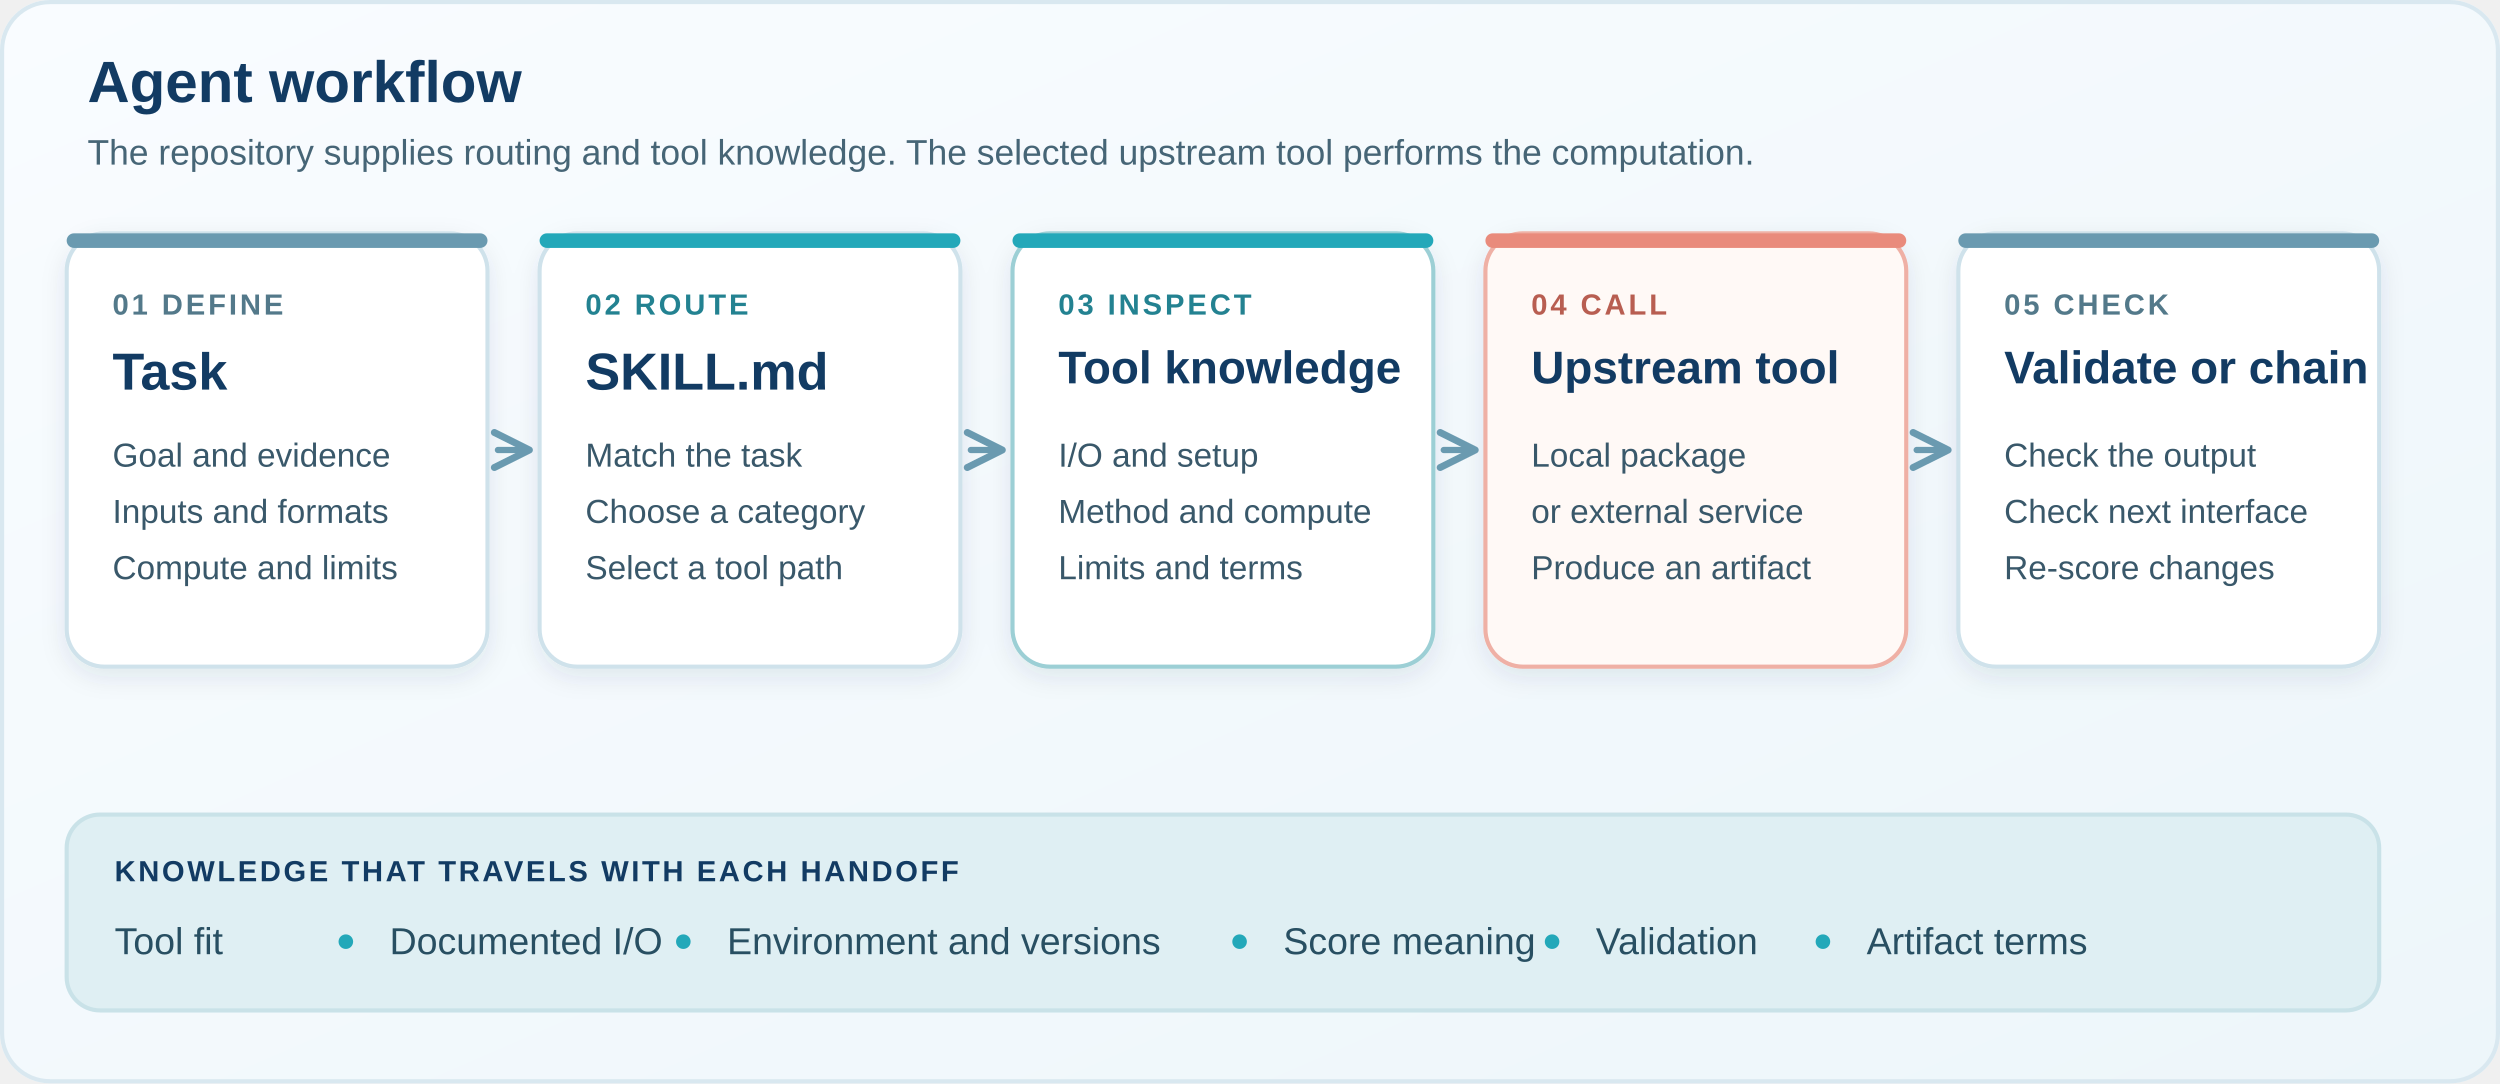
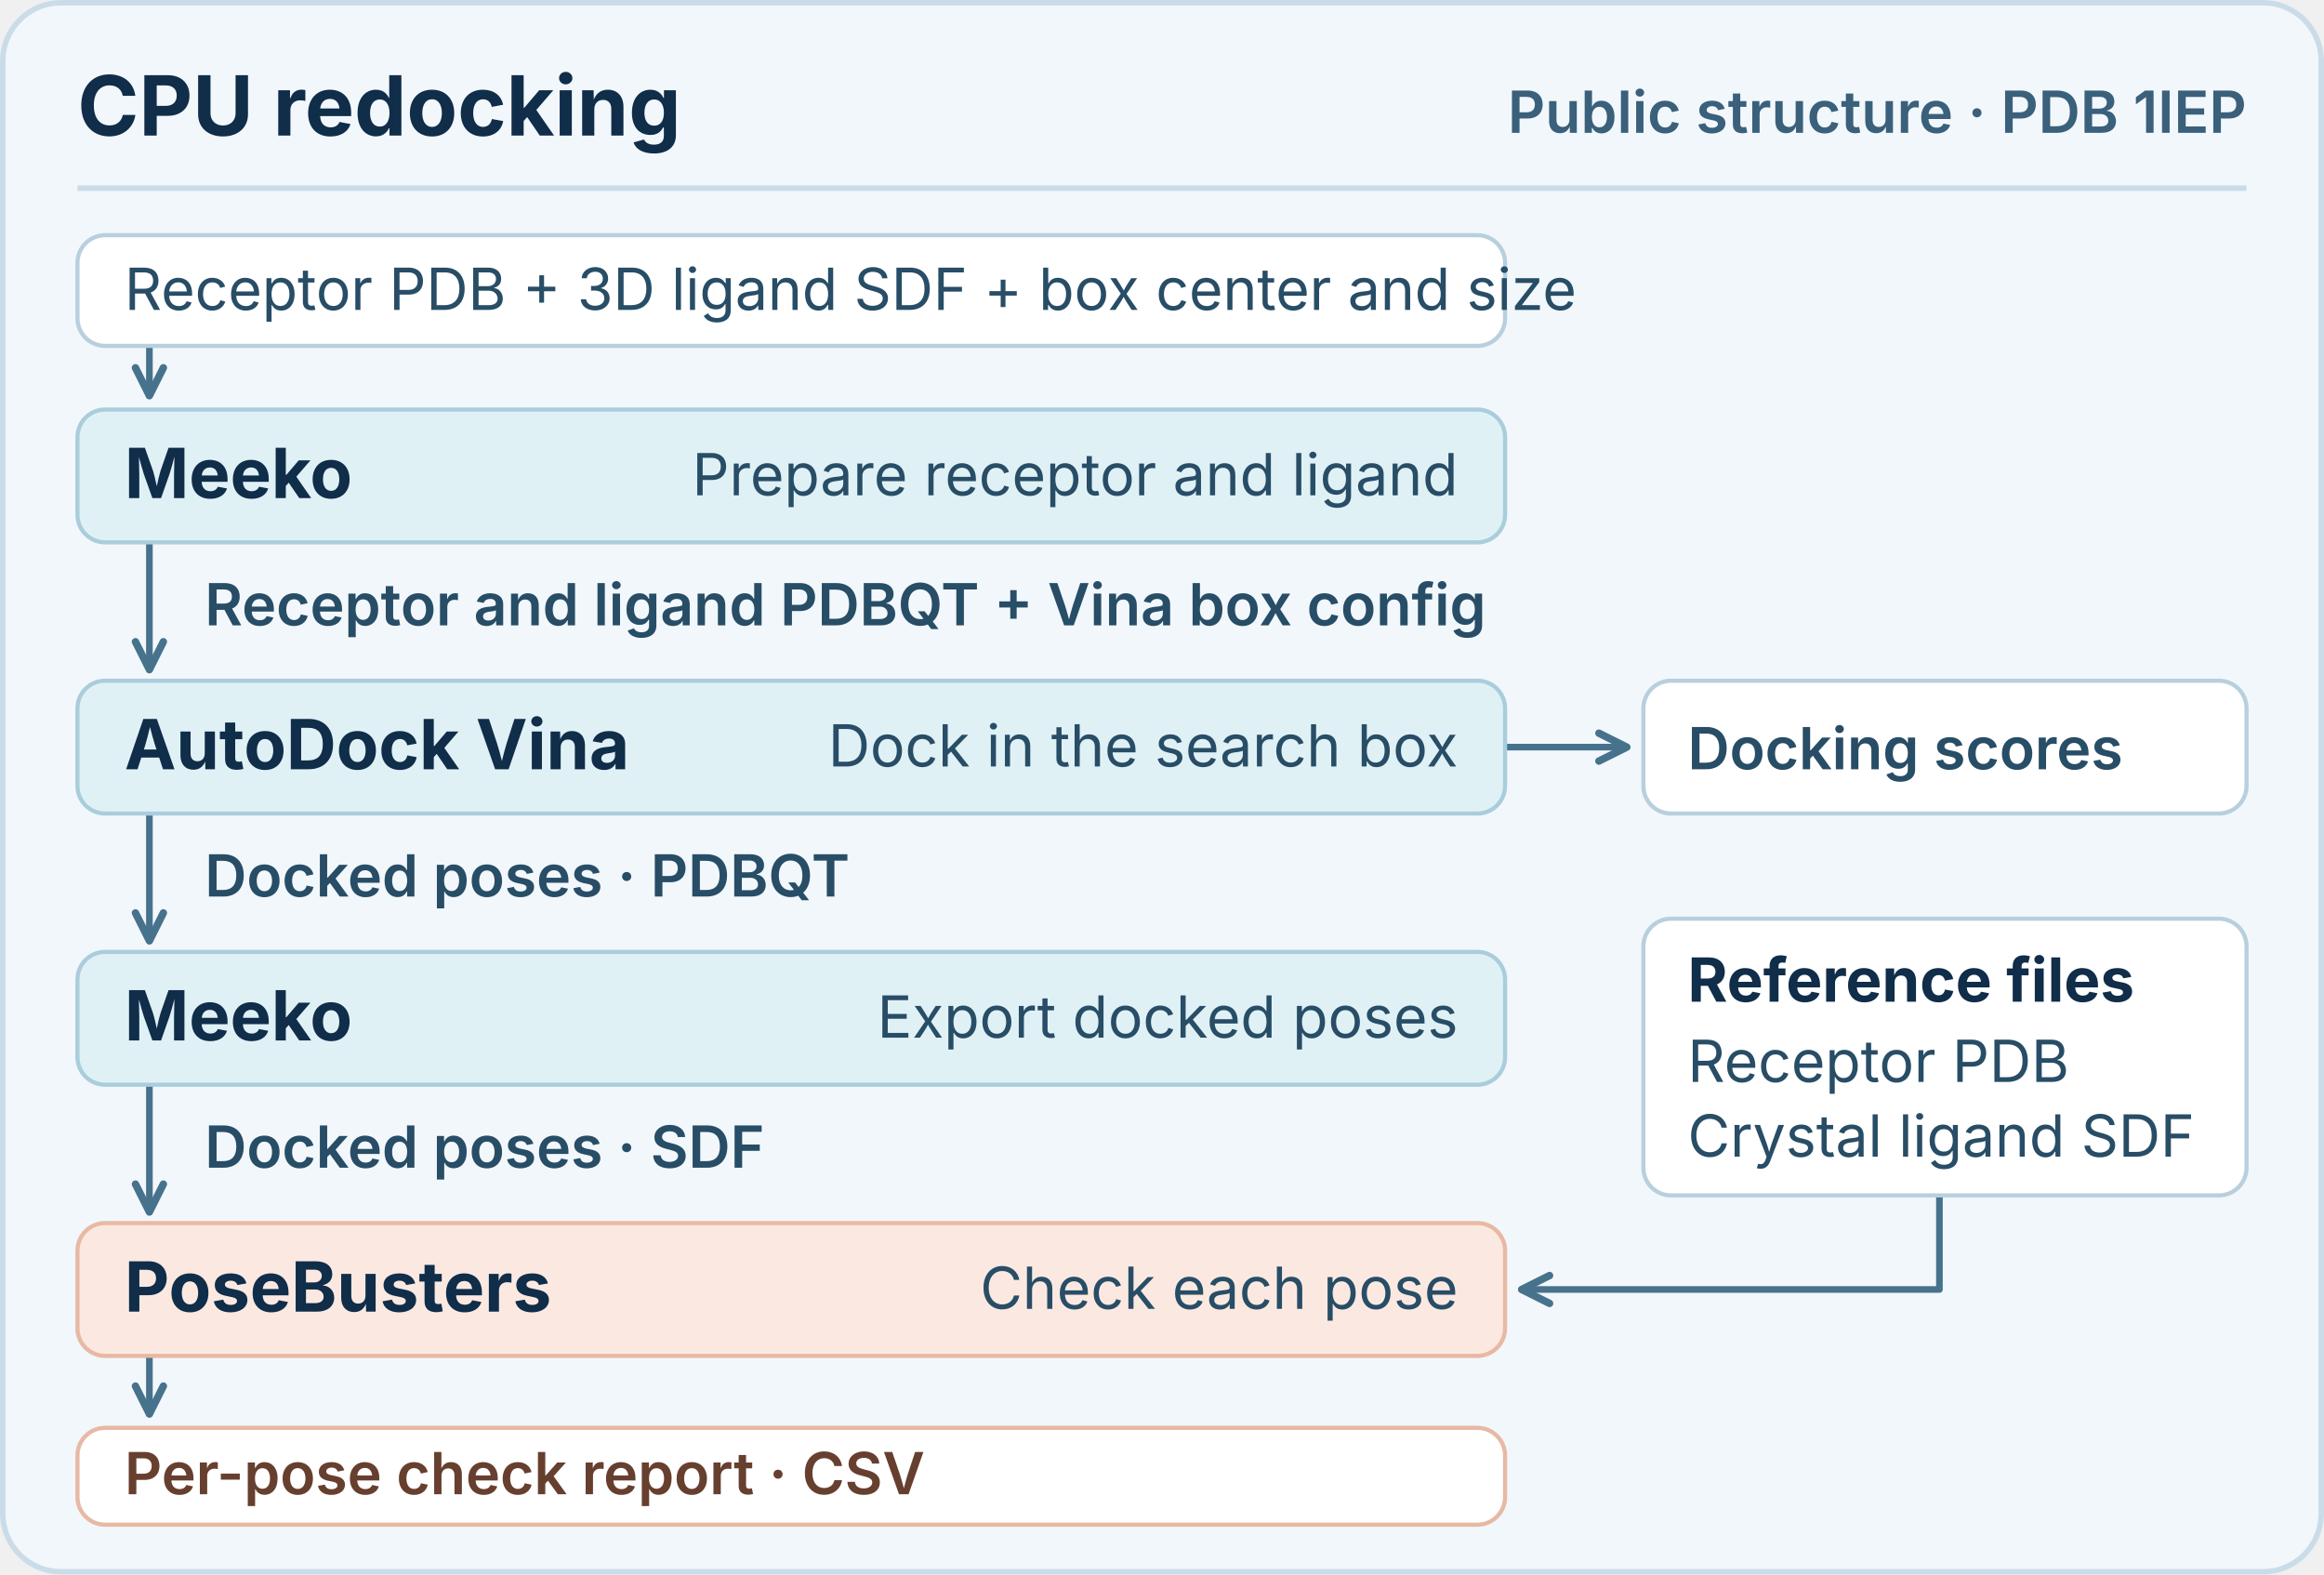
- <svg xmlns="http://www.w3.org/2000/svg" width="1200" height="520" viewBox="0 0 1200 520" role="img" aria-labelledby="title description">
+ <svg xmlns="http://www.w3.org/2000/svg" width="840" height="569" viewBox="0 0 840 569" role="img" aria-labelledby="title description">
  <defs>
-     <linearGradient id="background" x1="0" y1="0" x2="1" y2="1">
-       <stop offset="0" stop-color="#f9fcff" />
-       <stop offset="1" stop-color="#edf6fa" />
-     </linearGradient>
-     <filter id="shadow" x="-12%" y="-15%" width="124%" height="140%">
-       <feDropShadow dx="0" dy="4" stdDeviation="6" flood-color="#173f5f" flood-opacity="0.09" />
-     </filter>
    <marker id="arrow" viewBox="0 0 10 10" refX="8" refY="5" markerWidth="7" markerHeight="7" orient="auto">
-       <path d="M1 1 L9 5 L1 9" fill="none" stroke="#6a9ab0" stroke-width="1.6" stroke-linecap="round" stroke-linejoin="round" />
+       <path d="M2 2 L8 5 L2 8" fill="none" stroke="#47728c" stroke-width="1.6" stroke-linecap="round" stroke-linejoin="round" />
    </marker>
  </defs>
-   <rect width="1200" height="520" rx="24" fill="url(#background)" />
-   <rect x="1" y="1" width="1198" height="518" rx="23" fill="none" stroke="#d9e8f0" stroke-width="2" />
-   <text x="42" y="49" fill="#123b63" font-family="Arial, Helvetica, sans-serif" font-size="28" font-weight="700">Agent workflow</text>
-   <text x="42" y="79" fill="#466576" font-family="Arial, Helvetica, sans-serif" font-size="17">The repository supplies routing and tool knowledge. The selected upstream tool performs the computation.</text>
-   <g filter="url(#shadow)">
-     <rect x="32" y="112" width="202" height="208" rx="18" fill="#ffffff" stroke="#cfe2eb" stroke-width="2" />
-     <rect x="259" y="112" width="202" height="208" rx="18" fill="#ffffff" stroke="#cfe2eb" stroke-width="2" />
-     <rect x="486" y="112" width="202" height="208" rx="18" fill="#ffffff" stroke="#9ccfd5" stroke-width="2" />
-     <rect x="713" y="112" width="202" height="208" rx="18" fill="#fff9f6" stroke="#efb0a5" stroke-width="2" />
-     <rect x="940" y="112" width="202" height="208" rx="18" fill="#ffffff" stroke="#cfe2eb" stroke-width="2" />
+   <rect width="840" height="569" rx="22" fill="#f2f7fb" />
+   <rect x="1" y="1" width="838" height="567" rx="21" fill="none" stroke="#cbdce9" stroke-width="2" />
+   <g font-family="system-ui, -apple-system, 'Segoe UI', sans-serif">
+     <text x="28" y="49" font-size="30" font-weight="700" fill="#102d49">CPU redocking</text>
+     <text x="812" y="48" text-anchor="end" font-size="21" font-weight="600" fill="#3a607b">Public structure · PDB 1IEP</text>
+     <path d="M28 68 H812" stroke="#cbdce9" stroke-width="2" />
+     <g fill="none" stroke="#47728c" stroke-width="2.4" stroke-linecap="round" stroke-linejoin="round" marker-end="url(#arrow)">
+       <path d="M54 125 V143" />
+       <path d="M54 196 V242" />
+       <path d="M54 294 V340" />
+       <path d="M54 392 V438" />
+       <path d="M54 490 V511" />
+       <path d="M544 270 H588" />
+       <path d="M701 432 V466 H550" />
+     </g>
+     <rect x="28" y="85" width="516" height="40" rx="10" fill="#fff" stroke="#b8cfde" stroke-width="1.5" />
+     <text x="45" y="112" font-size="21" fill="#284d66">Receptor PDB + 3D ligand SDF + box center and size</text>
+     <g fill="#e0f1f6" stroke="#aacddc" stroke-width="1.5">
+       <rect x="28" y="148" width="516" height="48" rx="10" />
+       <rect x="28" y="246" width="516" height="48" rx="10" />
+       <rect x="28" y="344" width="516" height="48" rx="10" />
+     </g>
+     <rect x="28" y="442" width="516" height="48" rx="10" fill="#fbe9e1" stroke="#e7b9a4" stroke-width="1.5" />
+     <g font-size="25" font-weight="700" fill="#102d49">
+       <text x="45" y="180">Meeko</text>
+       <text x="45" y="278">AutoDock Vina</text>
+       <text x="45" y="376">Meeko</text>
+       <text x="45" y="474">PoseBusters</text>
+     </g>
+     <g text-anchor="end" font-size="21" fill="#284d66">
+       <text x="527" y="179">Prepare receptor and ligand</text>
+       <text x="527" y="277">Dock in the search box</text>
+       <text x="527" y="375">Export docked poses</text>
+       <text x="527" y="473">Check each pose</text>
+     </g>
+     <g font-size="21" font-weight="600" fill="#284d66">
+       <text x="74" y="226">Receptor and ligand PDBQT + Vina box config</text>
+       <text x="74" y="324">Docked poses · PDBQT</text>
+       <text x="74" y="422">Docked poses · SDF</text>
+     </g>
+     <rect x="594" y="246" width="218" height="48" rx="10" fill="#fff" stroke="#b8cfde" stroke-width="1.5" />
+     <text x="610" y="278" font-size="21" font-weight="600" fill="#284d66">Docking scores</text>
+     <rect x="594" y="332" width="218" height="100" rx="10" fill="#fff" stroke="#b8cfde" stroke-width="1.5" />
+     <text x="610" y="362" font-size="22" font-weight="700" fill="#102d49">Reference files</text>
+     <g font-size="21" fill="#284d66">
+       <text x="610" y="391">Receptor PDB</text>
+       <text x="610" y="418">Crystal ligand SDF</text>
+     </g>
+     <rect x="28" y="516" width="516" height="35" rx="10" fill="#fff" stroke="#e7b9a4" stroke-width="1.5" />
+     <text x="45" y="540" font-size="21" font-weight="600" fill="#673f2f">Per-pose check report · CSV</text>
  </g>
-   <rect x="32" y="112" width="202" height="7" rx="3.5" fill="#6a9ab0" />
-   <rect x="259" y="112" width="202" height="7" rx="3.5" fill="#23a8b9" />
-   <rect x="486" y="112" width="202" height="7" rx="3.5" fill="#23a8b9" />
-   <rect x="713" y="112" width="202" height="7" rx="3.5" fill="#e98b7c" />
-   <rect x="940" y="112" width="202" height="7" rx="3.5" fill="#6a9ab0" />
-   <text x="54" y="151" fill="#53798a" font-family="Arial, Helvetica, sans-serif" font-size="14" font-weight="700" letter-spacing="1.4">01  DEFINE</text>
-   <text x="54" y="187" fill="#123b63" font-family="Arial, Helvetica, sans-serif" font-size="25" font-weight="700">Task</text>
-   <text x="54" y="224" fill="#39586a" font-family="Arial, Helvetica, sans-serif" font-size="16">Goal and evidence</text>
-   <text x="54" y="251" fill="#39586a" font-family="Arial, Helvetica, sans-serif" font-size="16">Inputs and formats</text>
-   <text x="54" y="278" fill="#39586a" font-family="Arial, Helvetica, sans-serif" font-size="16">Compute and limits</text>
-   <text x="281" y="151" fill="#238291" font-family="Arial, Helvetica, sans-serif" font-size="14" font-weight="700" letter-spacing="1.4">02  ROUTE</text>
-   <text x="281" y="187" fill="#123b63" font-family="Arial, Helvetica, sans-serif" font-size="25" font-weight="700">SKILL.md</text>
-   <text x="281" y="224" fill="#39586a" font-family="Arial, Helvetica, sans-serif" font-size="16">Match the task</text>
-   <text x="281" y="251" fill="#39586a" font-family="Arial, Helvetica, sans-serif" font-size="16">Choose a category</text>
-   <text x="281" y="278" fill="#39586a" font-family="Arial, Helvetica, sans-serif" font-size="16">Select a tool path</text>
-   <text x="508" y="151" fill="#238291" font-family="Arial, Helvetica, sans-serif" font-size="14" font-weight="700" letter-spacing="1.4">03  INSPECT</text>
-   <text x="508" y="184" fill="#123b63" font-family="Arial, Helvetica, sans-serif" font-size="22" font-weight="700">Tool knowledge</text>
-   <text x="508" y="224" fill="#39586a" font-family="Arial, Helvetica, sans-serif" font-size="16">I/O and setup</text>
-   <text x="508" y="251" fill="#39586a" font-family="Arial, Helvetica, sans-serif" font-size="16">Method and compute</text>
-   <text x="508" y="278" fill="#39586a" font-family="Arial, Helvetica, sans-serif" font-size="16">Limits and terms</text>
-   <text x="735" y="151" fill="#b85e51" font-family="Arial, Helvetica, sans-serif" font-size="14" font-weight="700" letter-spacing="1.4">04  CALL</text>
-   <text x="735" y="184" fill="#123b63" font-family="Arial, Helvetica, sans-serif" font-size="22" font-weight="700">Upstream tool</text>
-   <text x="735" y="224" fill="#39586a" font-family="Arial, Helvetica, sans-serif" font-size="16">Local package</text>
-   <text x="735" y="251" fill="#39586a" font-family="Arial, Helvetica, sans-serif" font-size="16">or external service</text>
-   <text x="735" y="278" fill="#39586a" font-family="Arial, Helvetica, sans-serif" font-size="16">Produce an artifact</text>
-   <text x="962" y="151" fill="#53798a" font-family="Arial, Helvetica, sans-serif" font-size="14" font-weight="700" letter-spacing="1.4">05  CHECK</text>
-   <text x="962" y="184" fill="#123b63" font-family="Arial, Helvetica, sans-serif" font-size="22" font-weight="700">Validate or chain</text>
-   <text x="962" y="224" fill="#39586a" font-family="Arial, Helvetica, sans-serif" font-size="16">Check the output</text>
-   <text x="962" y="251" fill="#39586a" font-family="Arial, Helvetica, sans-serif" font-size="16">Check next interface</text>
-   <text x="962" y="278" fill="#39586a" font-family="Arial, Helvetica, sans-serif" font-size="16">Re-score changes</text>
-   <path d="M239 216 H252" stroke="#6a9ab0" stroke-width="3" stroke-linecap="round" marker-end="url(#arrow)" />
-   <path d="M466 216 H479" stroke="#6a9ab0" stroke-width="3" stroke-linecap="round" marker-end="url(#arrow)" />
-   <path d="M693 216 H706" stroke="#6a9ab0" stroke-width="3" stroke-linecap="round" marker-end="url(#arrow)" />
-   <path d="M920 216 H933" stroke="#6a9ab0" stroke-width="3" stroke-linecap="round" marker-end="url(#arrow)" />
-   <rect x="32" y="391" width="1110" height="94" rx="16" fill="#dfeff3" stroke="#c9e2e8" stroke-width="2" />
-   <text x="55" y="423" fill="#123b63" font-family="Arial, Helvetica, sans-serif" font-size="14" font-weight="700" letter-spacing="1.25">KNOWLEDGE THAT TRAVELS WITH EACH HANDOFF</text>
-   <text x="55" y="458" fill="#284f62" font-family="Arial, Helvetica, sans-serif" font-size="18">Tool fit</text>
-   <circle cx="166" cy="452" r="3.5" fill="#23a8b9" />
-   <text x="187" y="458" fill="#284f62" font-family="Arial, Helvetica, sans-serif" font-size="18">Documented I/O</text>
-   <circle cx="328" cy="452" r="3.5" fill="#23a8b9" />
-   <text x="349" y="458" fill="#284f62" font-family="Arial, Helvetica, sans-serif" font-size="18">Environment and versions</text>
-   <circle cx="595" cy="452" r="3.5" fill="#23a8b9" />
-   <text x="616" y="458" fill="#284f62" font-family="Arial, Helvetica, sans-serif" font-size="18">Score meaning</text>
-   <circle cx="745" cy="452" r="3.5" fill="#23a8b9" />
-   <text x="766" y="458" fill="#284f62" font-family="Arial, Helvetica, sans-serif" font-size="18">Validation</text>
-   <circle cx="875" cy="452" r="3.5" fill="#23a8b9" />
-   <text x="896" y="458" fill="#284f62" font-family="Arial, Helvetica, sans-serif" font-size="18">Artifact terms</text>
</svg>
